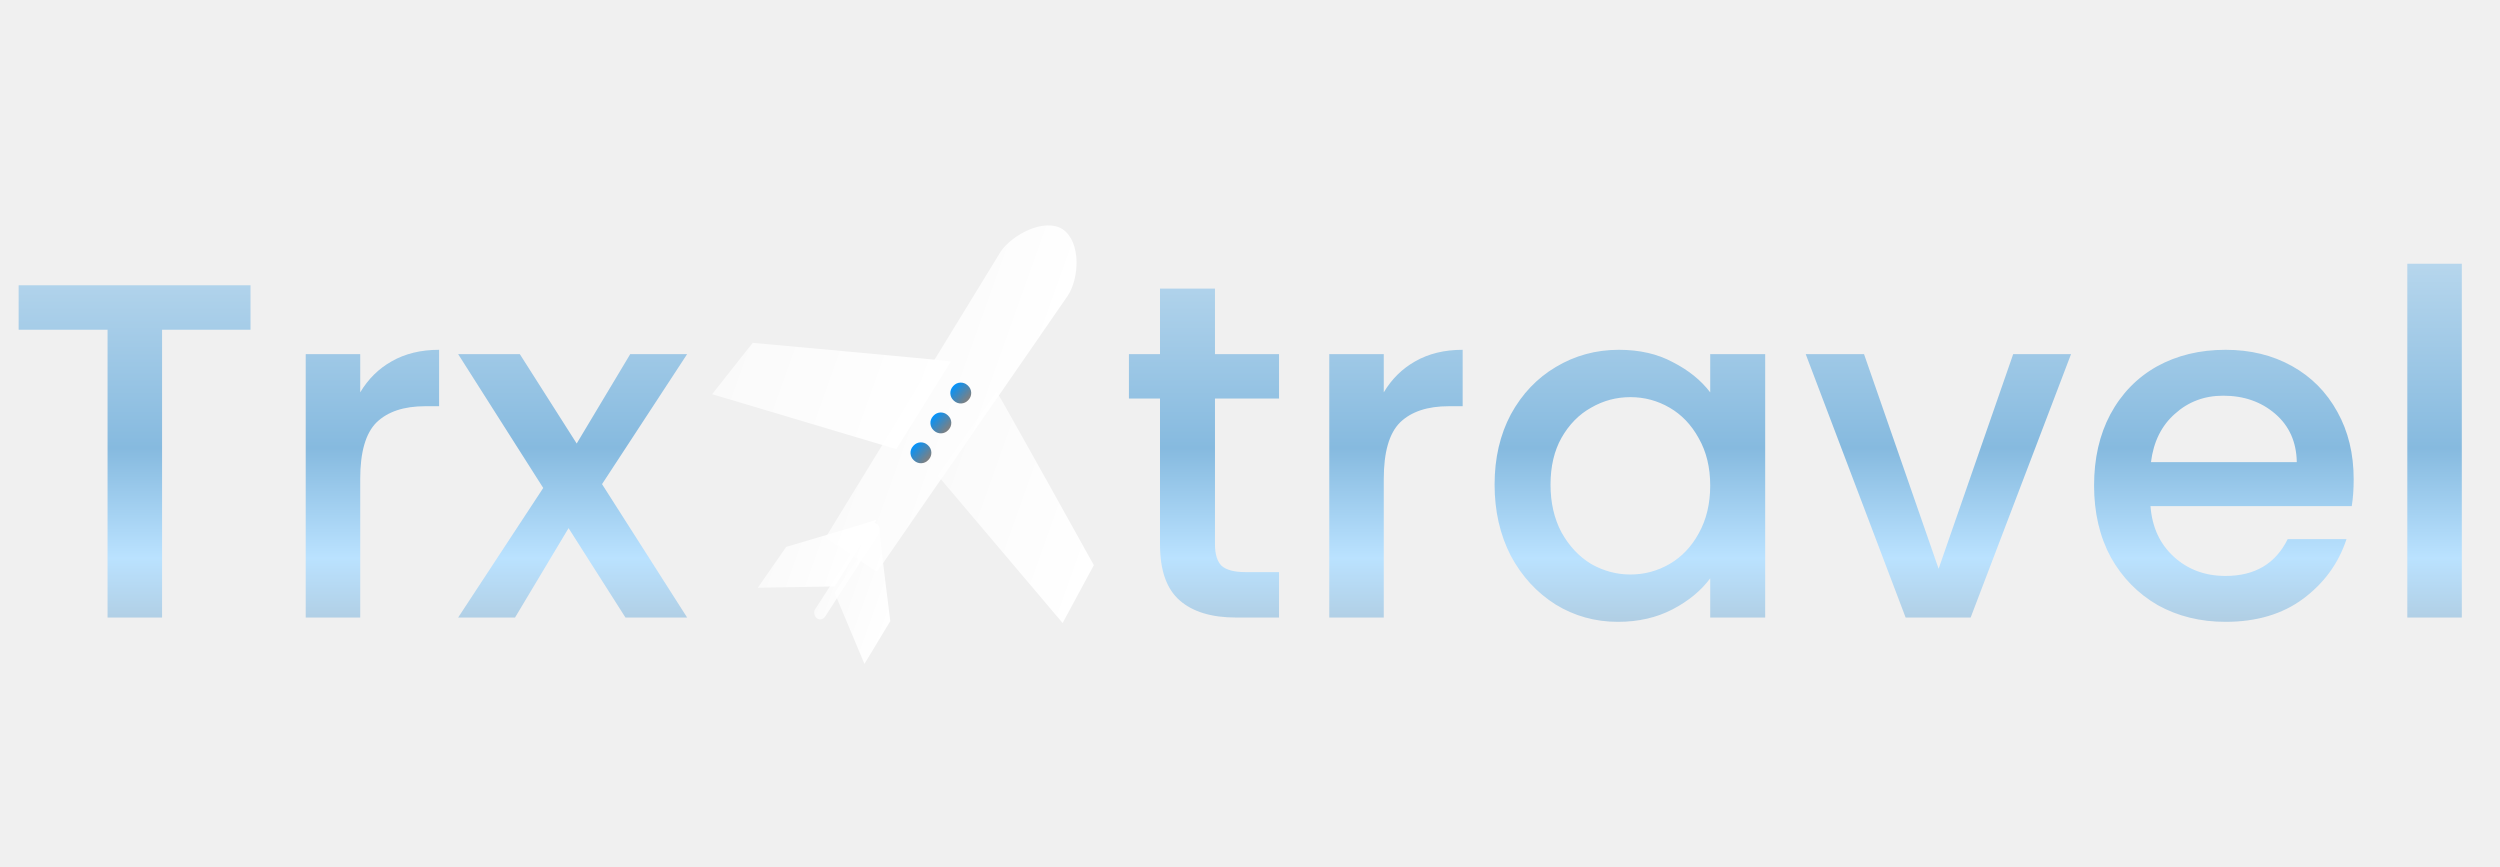
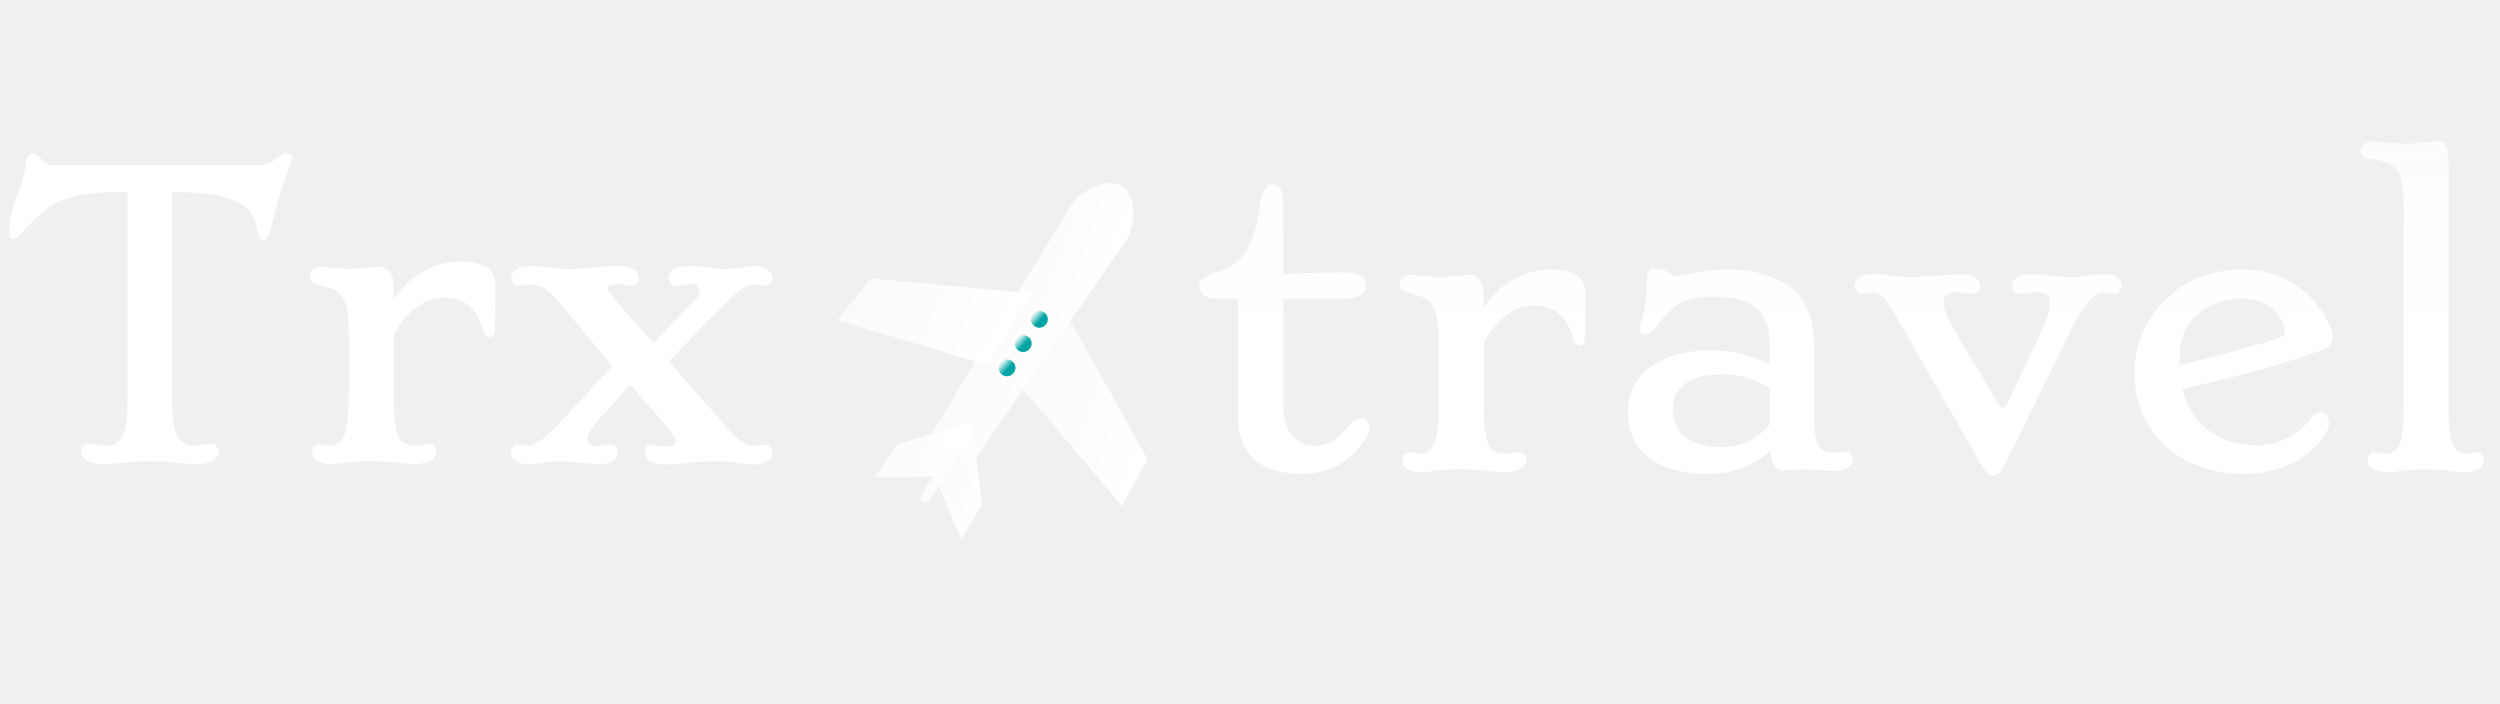
- <svg xmlns="http://www.w3.org/2000/svg" width="251" height="87" viewBox="0 0 251 87" fill="none">
-   <path d="M121.984 40.016V54.656C121.984 55.648 122.208 56.368 122.656 56.816C123.136 57.232 123.936 57.44 125.056 57.44H128.416V62H124.096C121.632 62 119.744 61.424 118.432 60.272C117.12 59.12 116.464 57.248 116.464 54.656V40.016H113.344V35.552H116.464V28.976H121.984V35.552H128.416V40.016H121.984ZM138.931 39.392C139.731 38.048 140.787 37.008 142.099 36.272C143.443 35.504 145.027 35.12 146.851 35.12V40.784H145.459C143.315 40.784 141.683 41.328 140.563 42.416C139.475 43.504 138.931 45.392 138.931 48.08V62H133.459V35.552H138.931V39.392ZM150.057 48.656C150.057 46 150.601 43.648 151.689 41.6C152.809 39.552 154.313 37.968 156.201 36.848C158.121 35.696 160.233 35.12 162.537 35.12C164.617 35.12 166.425 35.536 167.961 36.368C169.529 37.168 170.777 38.176 171.705 39.392V35.552H177.225V62H171.705V58.064C170.777 59.312 169.513 60.352 167.913 61.184C166.313 62.016 164.489 62.432 162.441 62.432C160.169 62.432 158.089 61.856 156.201 60.704C154.313 59.52 152.809 57.888 151.689 55.808C150.601 53.696 150.057 51.312 150.057 48.656ZM171.705 48.752C171.705 46.928 171.321 45.344 170.553 44C169.817 42.656 168.841 41.632 167.625 40.928C166.409 40.224 165.097 39.872 163.689 39.872C162.281 39.872 160.969 40.224 159.753 40.928C158.537 41.6 157.545 42.608 156.777 43.952C156.041 45.264 155.673 46.832 155.673 48.656C155.673 50.48 156.041 52.08 156.777 53.456C157.545 54.832 158.537 55.888 159.753 56.624C161.001 57.328 162.313 57.68 163.689 57.68C165.097 57.68 166.409 57.328 167.625 56.624C168.841 55.92 169.817 54.896 170.553 53.552C171.321 52.176 171.705 50.576 171.705 48.752ZM194.637 57.104L202.125 35.552H207.932L197.853 62H191.325L181.293 35.552H187.148L194.637 57.104ZM236.309 48.128C236.309 49.12 236.245 50.016 236.117 50.816H215.909C216.069 52.928 216.853 54.624 218.261 55.904C219.669 57.184 221.397 57.824 223.445 57.824C226.389 57.824 228.469 56.592 229.685 54.128H235.589C234.789 56.56 233.333 58.56 231.221 60.128C229.141 61.664 226.549 62.432 223.445 62.432C220.917 62.432 218.645 61.872 216.629 60.752C214.645 59.6 213.077 58 211.925 55.952C210.805 53.872 210.245 51.472 210.245 48.752C210.245 46.032 210.789 43.648 211.877 41.6C212.997 39.52 214.549 37.92 216.533 36.8C218.549 35.68 220.853 35.12 223.445 35.12C225.941 35.12 228.165 35.664 230.117 36.752C232.069 37.84 233.589 39.376 234.677 41.36C235.765 43.312 236.309 45.568 236.309 48.128ZM230.597 46.4C230.565 44.384 229.845 42.768 228.437 41.552C227.029 40.336 225.285 39.728 223.205 39.728C221.317 39.728 219.701 40.336 218.357 41.552C217.013 42.736 216.213 44.352 215.957 46.4H230.597ZM247.166 26.48V62H241.694V26.48H247.166Z" fill="url(#paint0_linear_302_4)" />
-   <path d="M25.152 28.64V33.104H16.272V62H10.8V33.104H1.872V28.64H25.152ZM36.166 39.392C36.966 38.048 38.022 37.008 39.334 36.272C40.678 35.504 42.262 35.12 44.086 35.12V40.784H42.694C40.55 40.784 38.918 41.328 37.798 42.416C36.71 43.504 36.166 45.392 36.166 48.08V62H30.694V35.552H36.166V39.392ZM60.444 48.608L68.988 62H62.796L57.084 53.024L51.708 62H45.996L54.54 48.992L45.996 35.552H52.188L57.9 44.528L63.276 35.552H68.988L60.444 48.608Z" fill="url(#paint1_linear_302_4)" />
-   <path d="M88.058 57.41L107.199 29.699C108.346 27.976 108.579 24.329 106.7 23.021C104.883 21.841 101.609 23.552 100.462 25.275L82.889 53.971L88.058 57.41Z" fill="url(#paint2_linear_302_4)" />
-   <path d="M95.475 36.287C94.462 36.139 75.572 34.42 75.572 34.42L71.497 39.577L89.992 45.098L95.475 36.287Z" fill="url(#paint3_linear_302_4)" />
-   <path d="M100.049 39.302C100.604 40.139 109.823 56.743 109.823 56.743L106.687 62.553L94.161 47.755L100.049 39.302Z" fill="url(#paint4_linear_302_4)" />
-   <path d="M82.821 61.94C82.626 62.19 82.275 62.278 82.025 62.082C81.775 61.887 81.686 61.535 81.787 61.252L87.264 52.758C87.459 52.508 87.81 52.42 88.06 52.616C88.31 52.812 88.398 53.163 88.297 53.446L82.821 61.94Z" fill="url(#paint5_linear_302_4)" />
-   <path d="M88.006 52.17C87.621 52.353 78.932 54.906 78.932 54.906L76.086 59.008L83.805 58.879L88.006 52.17Z" fill="url(#paint6_linear_302_4)" />
-   <path d="M88.277 52.906C88.237 53.318 89.386 62.359 89.386 62.359L86.789 66.656L83.792 59.514L88.277 52.906Z" fill="url(#paint7_linear_302_4)" />
-   <rect x="91" y="45.522" width="2.069" height="2.069" rx="1" transform="rotate(-47.3638 91 45.5216)" fill="url(#paint8_linear_302_4)" />
-   <rect x="95" y="39.522" width="2.069" height="2.069" rx="1" transform="rotate(-47.3638 95 39.5216)" fill="url(#paint9_linear_302_4)" />
-   <rect x="93" y="42.522" width="2.069" height="2.069" rx="1" transform="rotate(-47.3638 93 42.5216)" fill="url(#paint10_linear_302_4)" />
+ <svg xmlns="http://www.w3.org/2000/svg" width="309" height="87" viewBox="0 0 309 87" fill="none">
+   <path d="M165.82 33.672C167.836 33.672 168.844 34.195 168.844 35.242C168.844 36.367 167.898 36.93 166.008 36.93H158.602V50.055C158.602 52.414 159.328 53.969 160.781 54.719C161.281 54.984 161.852 55.117 162.492 55.117C164.039 55.117 165.406 54.328 166.594 52.75C167.109 52.062 167.734 51.719 168.469 51.719C168.703 51.719 168.898 51.828 169.055 52.047C169.211 52.25 169.289 52.453 169.289 52.656C169.289 53.297 168.992 54.016 168.398 54.812C166.539 57.312 164.055 58.562 160.945 58.562C157.07 58.562 154.617 57.266 153.586 54.672C153.211 53.734 153.023 52.586 153.023 51.227V36.93H150.68C149.039 36.93 148.219 36.422 148.219 35.406C148.219 35 148.414 34.648 148.805 34.352C149.211 34.039 149.766 33.805 150.469 33.648C151.188 33.477 151.852 33.172 152.461 32.734C153.086 32.297 153.609 31.734 154.031 31.047C154.797 29.844 155.375 27.922 155.766 25.281C156.031 23.625 156.57 22.797 157.383 22.797C158.195 22.797 158.602 23.625 158.602 25.281V33.836L161.016 33.766C162.891 33.703 164.492 33.672 165.82 33.672ZM175.688 58.352C174.109 58.352 173.32 57.875 173.32 56.922C173.32 56.672 173.398 56.445 173.555 56.242C173.727 56.023 173.945 55.914 174.211 55.914L175.383 56.078C176.273 56.078 176.898 55.656 177.258 54.812C177.648 53.906 177.844 52.297 177.844 49.984V42.836C177.844 40.555 177.656 39.008 177.281 38.195C176.906 37.43 176.461 36.953 175.945 36.766C175.43 36.578 174.961 36.43 174.539 36.32C174.133 36.195 173.773 36.055 173.461 35.898C173.164 35.742 173.016 35.562 173.016 35.359C173.016 35.141 173.039 34.961 173.086 34.82C173.133 34.68 173.211 34.547 173.32 34.422C173.586 34.125 173.992 33.977 174.539 33.977L177.984 34.258L181.523 33.977C182.758 33.977 183.375 34.789 183.375 36.414V38.055C184.844 35.805 186.766 34.344 189.141 33.672C189.922 33.438 190.734 33.32 191.578 33.32C194.484 33.32 195.938 34.25 195.938 36.109L195.891 41.898C195.891 42.117 195.82 42.305 195.68 42.461C195.555 42.602 195.406 42.672 195.234 42.672C194.828 42.672 194.531 42.312 194.344 41.594C194.156 40.875 193.891 40.266 193.547 39.766C193.203 39.25 192.812 38.844 192.375 38.547C191.562 38.031 190.695 37.773 189.773 37.773C188.867 37.773 188.102 37.922 187.477 38.219C186.852 38.516 186.273 38.891 185.742 39.344C184.711 40.25 183.922 41.281 183.375 42.438V49.984C183.375 52.578 183.594 54.281 184.031 55.094C184.391 55.75 185.117 56.078 186.211 56.078L187.828 55.891C188.094 55.891 188.305 56 188.461 56.219C188.617 56.438 188.695 56.648 188.695 56.852C188.695 57.055 188.625 57.242 188.484 57.414C188.359 57.586 188.188 57.742 187.969 57.883C187.266 58.32 186.172 58.453 184.688 58.281C184.328 58.25 183.969 58.219 183.609 58.188C181.812 57.984 180.469 57.922 179.578 58C178.688 58.078 178.055 58.133 177.68 58.164C177.305 58.211 176.961 58.25 176.648 58.281C176.336 58.328 176.016 58.352 175.688 58.352ZM220.406 58.141C219.5 58.141 218.961 57.32 218.789 55.68C217.43 57.039 215.609 57.938 213.328 58.375C212.625 58.5 211.68 58.562 210.492 58.562C209.305 58.562 208.086 58.383 206.836 58.023C205.586 57.664 204.547 57.156 203.719 56.5C202.047 55.172 201.211 53.32 201.211 50.945C201.211 48.367 202.297 46.398 204.469 45.039C206.328 43.883 208.656 43.305 211.453 43.305C214.125 43.305 216.555 43.883 218.742 45.039V42.367C218.742 39.289 217.312 37.469 214.453 36.906C213.578 36.734 212.727 36.648 211.898 36.648C211.086 36.648 210.398 36.688 209.836 36.766C209.273 36.828 208.734 36.969 208.219 37.188C207.141 37.641 206.117 38.523 205.148 39.836C204.414 40.836 203.82 41.336 203.367 41.336C202.914 41.336 202.688 41.102 202.688 40.633C202.688 40.352 202.781 39.898 202.969 39.273C203.375 37.992 203.578 36.344 203.578 34.328C203.578 33.547 203.875 33.156 204.469 33.156C205.094 33.156 205.633 33.297 206.086 33.578C206.711 33.969 207.07 34.164 207.164 34.164C209.414 33.602 211.508 33.32 213.445 33.32C215.383 33.32 217.086 33.578 218.555 34.094C220.039 34.594 221.203 35.281 222.047 36.156C223.484 37.641 224.203 39.898 224.203 42.93V49.703C224.203 52.5 224.344 54.195 224.625 54.789C224.906 55.367 225.211 55.711 225.539 55.82C225.883 55.914 226.305 55.961 226.805 55.961L228.141 55.773C228.406 55.773 228.617 55.891 228.773 56.125C228.945 56.344 229.031 56.539 229.031 56.711C229.031 56.867 228.992 57.031 228.914 57.203C228.852 57.375 228.734 57.531 228.562 57.672C228.125 58.031 227.5 58.211 226.688 58.211L223.078 58L220.406 58.141ZM218.742 47.992C216.898 46.836 214.93 46.258 212.836 46.258C209.914 46.258 208.016 47.094 207.141 48.766C206.875 49.266 206.742 49.82 206.742 50.43C206.742 52.039 207.273 53.25 208.336 54.062C209.414 54.859 210.922 55.258 212.859 55.258C215.234 55.258 217.195 54.32 218.742 52.445V47.992ZM261.398 36.32L260.086 36.156C259.461 36.156 258.914 36.422 258.445 36.953C257.586 37.875 256.758 39.164 255.961 40.82L247.898 57.25C247.43 58.297 246.938 58.82 246.422 58.82C245.922 58.82 245.414 58.367 244.898 57.461L234.141 38.711C233.344 37.383 232.766 36.625 232.406 36.438C232.047 36.25 231.719 36.156 231.422 36.156L230.086 36.32C229.82 36.32 229.609 36.211 229.453 35.992C229.281 35.773 229.195 35.531 229.195 35.266C229.195 35 229.383 34.703 229.758 34.375C230.148 34.047 230.742 33.883 231.539 33.883C232.336 33.883 233.125 33.945 233.906 34.07C234.703 34.195 235.539 34.258 236.414 34.258L242.461 33.883C243.586 33.883 244.312 34.219 244.641 34.891C244.719 35.062 244.758 35.234 244.758 35.406C244.758 35.578 244.68 35.773 244.523 35.992C244.383 36.211 244.164 36.32 243.867 36.32L242.086 36.109C240.836 36.109 240.211 36.5 240.211 37.281C240.211 38.078 240.516 38.969 241.125 39.953C242 41.578 242.914 43.156 243.867 44.688C244.836 46.219 245.766 47.797 246.656 49.422C247.031 50.078 247.352 50.406 247.617 50.406C247.773 50.406 247.984 50.109 248.25 49.516L251.93 41.805C252.742 40.055 253.188 38.922 253.266 38.406C253.344 37.891 253.383 37.516 253.383 37.281C253.383 36.5 252.836 36.109 251.742 36.109L249.586 36.32C249.305 36.32 249.086 36.211 248.93 35.992C248.773 35.773 248.695 35.523 248.695 35.242C248.695 34.961 248.883 34.664 249.258 34.352C249.633 34.039 250.25 33.883 251.109 33.883C251.969 33.883 252.828 33.945 253.688 34.07C254.547 34.195 255.344 34.258 256.078 34.258C256.828 34.258 257.539 34.195 258.211 34.07C258.898 33.945 259.57 33.883 260.227 33.883C260.898 33.883 261.406 34.047 261.75 34.375C262.094 34.703 262.266 35 262.266 35.266C262.266 35.531 262.18 35.773 262.008 35.992C261.852 36.211 261.648 36.32 261.398 36.32ZM267.773 55.234C266.555 54.141 265.586 52.812 264.867 51.25C264.164 49.688 263.812 48 263.812 46.188C263.812 44.375 264.133 42.711 264.773 41.195C265.414 39.68 266.32 38.344 267.492 37.188C270.086 34.609 273.305 33.32 277.148 33.32C279.711 33.32 281.953 33.984 283.875 35.312C285.266 36.266 286.422 37.516 287.344 39.062C287.984 40.188 288.305 40.906 288.305 41.219C288.305 41.516 288.289 41.75 288.258 41.922C288.242 42.078 288.195 42.234 288.117 42.391C287.945 42.766 287.617 43.039 287.133 43.211C283.148 44.664 278.719 45.969 273.844 47.125L269.742 48.109C270.273 50.391 271.453 52.156 273.281 53.406C274.891 54.5 276.789 55.047 278.977 55.047C280.867 55.047 282.602 54.438 284.18 53.219C284.68 52.844 285.07 52.453 285.352 52.047C285.836 51.328 286.352 50.969 286.898 50.969C287.242 50.969 287.539 51.25 287.789 51.812C287.852 51.953 287.883 52.086 287.883 52.211C287.883 52.805 287.578 53.5 286.969 54.297C285.891 55.719 284.508 56.789 282.82 57.508C281.133 58.211 279.32 58.562 277.383 58.562C275.461 58.562 273.68 58.281 272.039 57.719C270.414 57.141 268.992 56.312 267.773 55.234ZM269.414 45.156L276.094 43.422C280.078 42.359 282.156 41.688 282.328 41.406C282.375 41.312 282.398 41.133 282.398 40.867C282.398 40.586 282.289 40.203 282.07 39.719C281.852 39.219 281.516 38.758 281.062 38.336C280.016 37.367 278.656 36.883 276.984 36.883C275.344 36.883 273.797 37.352 272.344 38.289C270.375 39.57 269.391 41.586 269.391 44.336V44.734C269.391 44.875 269.398 45.016 269.414 45.156ZM304.922 56.078L306.141 55.914C306.406 55.914 306.617 56.023 306.773 56.242C306.93 56.461 307.008 56.664 307.008 56.852C307.008 57.039 306.969 57.219 306.891 57.391C306.828 57.547 306.711 57.695 306.539 57.836C305.977 58.305 304.969 58.453 303.516 58.281L301.336 58.047C300.961 58.016 300.398 58 299.648 58C298.914 58 298.102 58.055 297.211 58.164C296.32 58.289 295.617 58.352 295.102 58.352C294.586 58.352 294.164 58.297 293.836 58.188C293.523 58.094 293.281 57.977 293.109 57.836C292.797 57.602 292.641 57.328 292.641 57.016C292.641 56.703 292.719 56.445 292.875 56.242C293.047 56.023 293.266 55.914 293.531 55.914L294.773 56.078C295.695 56.078 296.312 55.656 296.625 54.812C296.938 54.031 297.094 52.422 297.094 49.984V26.406C297.094 23.719 296.898 22.055 296.508 21.414C296.133 20.773 295.688 20.352 295.172 20.148C294.656 19.945 294.109 19.812 293.531 19.75C292.375 19.656 291.797 19.266 291.797 18.578C291.797 18.359 291.914 18.125 292.148 17.875C292.398 17.625 292.734 17.5 293.156 17.5C293.578 17.5 293.945 17.516 294.258 17.547L295.219 17.641C296.234 17.734 297.016 17.781 297.562 17.781L301.148 17.453C301.742 17.453 302.117 17.586 302.273 17.852C302.523 18.32 302.648 19.203 302.648 20.5V49.984C302.648 52.484 302.789 54.055 303.07 54.695C303.352 55.336 303.633 55.727 303.914 55.867C304.195 56.008 304.531 56.078 304.922 56.078Z" fill="url(#paint0_linear_314_24)" />
+   <path d="M1.711 29.555C1.336 29.555 1.148 29.281 1.148 28.734C1.148 28.188 1.18 27.688 1.242 27.234C1.32 26.781 1.414 26.352 1.523 25.945C1.633 25.539 1.758 25.141 1.898 24.75L2.344 23.531C2.719 22.469 2.977 21.516 3.117 20.672C3.258 19.828 3.406 19.328 3.562 19.172C3.719 19 3.891 18.914 4.078 18.914C4.391 18.914 4.797 19.242 5.297 19.898C5.547 20.195 5.914 20.359 6.398 20.391C6.898 20.406 7.375 20.414 7.828 20.414H31.547C32.531 20.414 33.273 20.242 33.773 19.898C34.273 19.555 34.617 19.305 34.805 19.148C34.992 18.992 35.148 18.914 35.273 18.914C35.398 18.914 35.508 18.922 35.602 18.938C35.711 18.953 35.812 18.992 35.906 19.055C36.172 19.211 36.188 19.562 35.953 20.109C35.734 20.641 35.484 21.328 35.203 22.172C34.922 23 34.664 23.812 34.43 24.609C34.008 26.062 33.711 27.188 33.539 27.984C33.32 29.078 33.016 29.625 32.625 29.625C32.219 29.625 31.969 29.383 31.875 28.898C31.797 28.398 31.703 27.961 31.594 27.586C31.484 27.195 31.344 26.844 31.172 26.531C30.109 24.656 26.812 23.719 21.281 23.719V49.125C21.281 51.188 21.406 52.562 21.656 53.25C21.922 53.938 22.227 54.414 22.57 54.68C22.914 54.93 23.281 55.055 23.672 55.055C24.078 55.055 24.375 55.047 24.562 55.031C25.016 54.969 25.344 54.922 25.547 54.891C25.75 54.859 25.969 54.844 26.203 54.844C26.453 54.844 26.656 54.969 26.812 55.219C26.969 55.453 27.047 55.664 27.047 55.852C27.047 56.023 27 56.195 26.906 56.367C26.812 56.539 26.664 56.695 26.461 56.836C25.961 57.18 25.352 57.352 24.633 57.352C23.93 57.352 23.312 57.328 22.781 57.281C22.266 57.25 21.781 57.219 21.328 57.188L19.969 57.047C19.531 57.016 19.055 57 18.539 57C18.023 57 17.547 57.016 17.109 57.047L15.75 57.188C14.391 57.297 13.391 57.352 12.75 57.352C12.125 57.352 11.656 57.297 11.344 57.188C11.047 57.094 10.797 56.977 10.594 56.836C10.203 56.555 10.008 56.273 10.008 55.992C10.008 55.711 10.086 55.453 10.242 55.219C10.398 54.969 10.602 54.844 10.852 54.844C11.102 54.844 11.305 54.859 11.461 54.891C11.633 54.906 11.797 54.922 11.953 54.938C12.453 55.016 12.914 55.055 13.336 55.055C13.758 55.055 14.141 54.93 14.484 54.68C14.828 54.43 15.094 54.055 15.281 53.555C15.609 52.68 15.773 51.203 15.773 49.125V23.695C12.68 23.695 10.453 23.914 9.094 24.352C8.891 24.414 8.5 24.516 7.922 24.656C7.344 24.797 6.688 25.148 5.953 25.711C5.219 26.258 4.57 26.82 4.008 27.398C3.445 27.961 2.969 28.461 2.578 28.898C2.203 29.336 1.914 29.555 1.711 29.555ZM40.969 57.352C39.391 57.352 38.602 56.875 38.602 55.922C38.602 55.672 38.68 55.445 38.836 55.242C39.008 55.023 39.227 54.914 39.492 54.914L40.664 55.078C41.555 55.078 42.18 54.656 42.539 53.812C42.93 52.906 43.125 51.297 43.125 48.984V41.836C43.125 39.555 42.938 38.008 42.562 37.195C42.188 36.43 41.742 35.953 41.227 35.766C40.711 35.578 40.242 35.43 39.82 35.32C39.414 35.195 39.055 35.055 38.742 34.898C38.445 34.742 38.297 34.562 38.297 34.359C38.297 34.141 38.32 33.961 38.367 33.82C38.414 33.68 38.492 33.547 38.602 33.422C38.867 33.125 39.273 32.977 39.82 32.977L43.266 33.258L46.805 32.977C48.039 32.977 48.656 33.789 48.656 35.414V37.055C50.125 34.805 52.047 33.344 54.422 32.672C55.203 32.438 56.016 32.32 56.859 32.32C59.766 32.32 61.219 33.25 61.219 35.109L61.172 40.898C61.172 41.117 61.102 41.305 60.961 41.461C60.836 41.602 60.688 41.672 60.516 41.672C60.109 41.672 59.812 41.312 59.625 40.594C59.438 39.875 59.172 39.266 58.828 38.766C58.484 38.25 58.094 37.844 57.656 37.547C56.844 37.031 55.977 36.773 55.055 36.773C54.148 36.773 53.383 36.922 52.758 37.219C52.133 37.516 51.555 37.891 51.023 38.344C49.992 39.25 49.203 40.281 48.656 41.438V48.984C48.656 51.578 48.875 53.281 49.312 54.094C49.672 54.75 50.398 55.078 51.492 55.078L53.109 54.891C53.375 54.891 53.586 55 53.742 55.219C53.898 55.438 53.977 55.648 53.977 55.852C53.977 56.055 53.906 56.242 53.766 56.414C53.641 56.586 53.469 56.742 53.25 56.883C52.547 57.32 51.453 57.453 49.969 57.281C49.609 57.25 49.25 57.219 48.891 57.188C47.094 56.984 45.75 56.922 44.859 57C43.969 57.078 43.336 57.133 42.961 57.164C42.586 57.211 42.242 57.25 41.93 57.281C41.617 57.328 41.297 57.352 40.969 57.352ZM73.781 57.375L69.047 57C68.359 57 67.688 57.062 67.031 57.188C66.391 57.312 65.758 57.375 65.133 57.375C64.508 57.375 64.016 57.219 63.656 56.906C63.312 56.578 63.141 56.281 63.141 56.016C63.141 55.734 63.219 55.484 63.375 55.266C63.547 55.047 63.773 54.938 64.055 54.938L65.344 55.102C66.188 55.102 67.57 54.039 69.492 51.914L75.703 45.258L68.977 37.219C68.148 36.297 67.531 35.742 67.125 35.555C66.594 35.289 66.016 35.156 65.391 35.156L64.078 35.32C63.797 35.32 63.57 35.211 63.398 34.992C63.242 34.773 63.164 34.531 63.164 34.266C63.164 34 63.352 33.703 63.727 33.375C64.102 33.047 64.594 32.883 65.203 32.883C65.828 32.883 66.312 32.898 66.656 32.93L67.734 33.023L68.367 33.094C68.68 33.125 68.984 33.164 69.281 33.211C69.578 33.242 70.047 33.258 70.688 33.258C71.344 33.258 72.227 33.195 73.336 33.07C74.461 32.945 75.406 32.883 76.172 32.883C76.953 32.883 77.492 32.938 77.789 33.047C78.086 33.141 78.32 33.266 78.492 33.422C78.805 33.703 78.961 33.984 78.961 34.266C78.961 34.969 78.672 35.32 78.094 35.32L76.289 35.109C75.492 35.109 75.094 35.32 75.094 35.742C75.094 35.914 75.172 36.078 75.328 36.234L80.742 42.422L85.031 38.039C85.766 37.305 86.188 36.82 86.297 36.586C86.406 36.352 86.461 36.133 86.461 35.93C86.461 35.727 86.383 35.539 86.227 35.367C86.07 35.195 85.836 35.109 85.523 35.109L83.508 35.32C83.117 35.32 82.844 35.094 82.688 34.641C82.641 34.531 82.617 34.414 82.617 34.289C82.617 34.164 82.664 34.016 82.758 33.844C82.852 33.656 83 33.492 83.203 33.352C83.672 33.039 84.32 32.883 85.148 32.883C85.977 32.883 86.766 32.945 87.516 33.07C88.266 33.195 88.961 33.258 89.602 33.258C90.242 33.258 90.883 33.195 91.523 33.07C92.18 32.945 92.828 32.883 93.469 32.883C94.109 32.883 94.602 33.047 94.945 33.375C95.305 33.703 95.484 34 95.484 34.266C95.484 34.531 95.398 34.773 95.227 34.992C95.07 35.211 94.852 35.32 94.57 35.32L93.281 35.156C92.766 35.156 92.273 35.312 91.805 35.625C91.008 36.172 89.961 37.109 88.664 38.438L82.688 44.648L89.672 52.664C90.875 54.039 91.812 54.828 92.484 55.031C92.734 55.094 92.992 55.125 93.258 55.125L94.57 54.961C94.852 54.961 95.07 55.07 95.227 55.289C95.398 55.508 95.484 55.758 95.484 56.039C95.484 56.305 95.297 56.602 94.922 56.93C94.547 57.242 93.969 57.398 93.188 57.398C92.406 57.398 91.633 57.328 90.867 57.188C90.102 57.062 89.266 57 88.359 57C87.469 57 86.469 57.062 85.359 57.188C84.25 57.328 83.297 57.398 82.5 57.398C81.703 57.398 81.156 57.344 80.859 57.234C80.562 57.141 80.328 57.016 80.156 56.859C79.844 56.594 79.688 56.32 79.688 56.039C79.688 55.32 79.984 54.961 80.578 54.961C80.688 54.961 80.781 54.977 80.859 55.008C80.938 55.023 81.031 55.047 81.141 55.078C81.5 55.141 81.992 55.172 82.617 55.172C83.242 55.172 83.555 54.961 83.555 54.539C83.555 54.18 83.117 53.492 82.242 52.477L77.859 47.484L75.328 50.461C73.5 52.289 72.586 53.531 72.586 54.188C72.586 54.828 72.891 55.148 73.5 55.148L75.492 54.938C75.883 54.938 76.156 55.164 76.312 55.617C76.359 55.727 76.383 55.891 76.383 56.109C76.383 56.328 76.188 56.594 75.797 56.906C75.406 57.219 74.734 57.375 73.781 57.375Z" fill="white" />
+   <path d="M120.058 57.41L139.199 29.699C140.346 27.976 140.579 24.329 138.7 23.021C136.883 21.841 133.609 23.552 132.462 25.275L114.889 53.971L120.058 57.41Z" fill="url(#paint1_linear_314_24)" />
+   <path d="M127.475 36.288C126.462 36.14 107.572 34.421 107.572 34.421L103.497 39.577L121.992 45.098L127.475 36.288Z" fill="url(#paint2_linear_314_24)" />
+   <path d="M132.049 39.302C132.603 40.139 141.822 56.743 141.822 56.743L138.687 62.554L126.161 47.755L132.049 39.302Z" fill="url(#paint3_linear_314_24)" />
+   <path d="M114.821 61.94C114.626 62.19 114.275 62.278 114.025 62.082C113.775 61.887 113.686 61.536 113.788 61.252L119.264 52.758C119.459 52.508 119.81 52.42 120.06 52.616C120.31 52.812 120.398 53.163 120.297 53.446L114.821 61.94Z" fill="url(#paint4_linear_314_24)" />
+   <path d="M120.006 52.17C119.621 52.353 110.932 54.907 110.932 54.907L108.086 59.008L115.805 58.88L120.006 52.17Z" fill="url(#paint5_linear_314_24)" />
+   <path d="M120.277 52.906C120.237 53.318 121.386 62.359 121.386 62.359L118.79 66.657L115.792 59.514L120.277 52.906Z" fill="url(#paint6_linear_314_24)" />
+   <rect x="123" y="45.522" width="2.069" height="2.069" rx="1" transform="rotate(-47.3638 123 45.522)" fill="url(#paint7_linear_314_24)" />
+   <rect x="127" y="39.522" width="2.069" height="2.069" rx="1" transform="rotate(-47.3638 127 39.522)" fill="url(#paint8_linear_314_24)" />
+   <rect x="125" y="42.522" width="2.069" height="2.069" rx="1" transform="rotate(-47.3638 125 42.522)" fill="url(#paint9_linear_314_24)" />
  <defs>
-     <linearGradient id="paint0_linear_302_4" x1="181.5" y1="9" x2="181.5" y2="81" gradientUnits="userSpaceOnUse">
-       <stop stop-color="#E4F1FA" />
-       <stop offset="0.5" stop-color="#86BADF" />
-       <stop offset="0.653" stop-color="#BAE2FF" />
-       <stop offset="1" stop-color="#949494" />
+     <linearGradient id="paint0_linear_314_24" x1="228" y1="10" x2="228" y2="70" gradientUnits="userSpaceOnUse">
+       <stop stop-color="white" stop-opacity="0.69" />
+       <stop offset="0.214" stop-color="#FBFDFF" />
+       <stop offset="0.564" stop-color="white" />
+       <stop offset="1" stop-color="white" />
    </linearGradient>
-     <linearGradient id="paint1_linear_302_4" x1="35" y1="9" x2="35" y2="81" gradientUnits="userSpaceOnUse">
-       <stop stop-color="#E4F1FA" />
-       <stop offset="0.5" stop-color="#86BADF" />
-       <stop offset="0.653" stop-color="#BAE2FF" />
-       <stop offset="1" stop-color="#949494" />
-     </linearGradient>
-     <linearGradient id="paint2_linear_302_4" x1="102.899" y1="42.149" x2="88.878" y2="37.155" gradientUnits="userSpaceOnUse">
+     <linearGradient id="paint1_linear_314_24" x1="134.9" y1="42.149" x2="120.878" y2="37.155" gradientUnits="userSpaceOnUse">
      <stop stop-color="white" />
      <stop offset="1" stop-color="white" stop-opacity="0.67" />
    </linearGradient>
-     <linearGradient id="paint3_linear_302_4" x1="93.605" y1="41.536" x2="73.367" y2="34.328" gradientUnits="userSpaceOnUse">
+     <linearGradient id="paint2_linear_314_24" x1="125.605" y1="41.536" x2="105.367" y2="34.328" gradientUnits="userSpaceOnUse">
      <stop stop-color="white" />
      <stop offset="1" stop-color="white" stop-opacity="0.67" />
    </linearGradient>
-     <linearGradient id="paint4_linear_302_4" x1="110.934" y1="53.622" x2="94.195" y2="47.66" gradientUnits="userSpaceOnUse">
+     <linearGradient id="paint3_linear_314_24" x1="142.934" y1="53.623" x2="126.195" y2="47.661" gradientUnits="userSpaceOnUse">
      <stop stop-color="white" />
      <stop offset="1" stop-color="white" stop-opacity="0.67" />
    </linearGradient>
-     <linearGradient id="paint5_linear_302_4" x1="86.698" y1="57.938" x2="83.388" y2="56.76" gradientUnits="userSpaceOnUse">
+     <linearGradient id="paint4_linear_314_24" x1="118.698" y1="57.939" x2="115.387" y2="56.76" gradientUnits="userSpaceOnUse">
      <stop stop-color="white" />
      <stop offset="1" stop-color="white" stop-opacity="0.67" />
    </linearGradient>
-     <linearGradient id="paint6_linear_302_4" x1="86.254" y1="57.088" x2="77.837" y2="54.09" gradientUnits="userSpaceOnUse">
+     <linearGradient id="paint5_linear_314_24" x1="118.254" y1="57.088" x2="109.837" y2="54.09" gradientUnits="userSpaceOnUse">
      <stop stop-color="white" />
      <stop offset="1" stop-color="white" stop-opacity="0.67" />
    </linearGradient>
-     <linearGradient id="paint7_linear_302_4" x1="89.992" y1="60.657" x2="84.128" y2="58.569" gradientUnits="userSpaceOnUse">
+     <linearGradient id="paint6_linear_314_24" x1="121.992" y1="60.657" x2="116.129" y2="58.569" gradientUnits="userSpaceOnUse">
      <stop stop-color="white" />
      <stop offset="1" stop-color="white" stop-opacity="0.67" />
    </linearGradient>
-     <linearGradient id="paint8_linear_302_4" x1="92.034" y1="45.522" x2="92.034" y2="47.59" gradientUnits="userSpaceOnUse">
-       <stop stop-color="#0094FF" />
-       <stop offset="1" stop-color="#6B6B6B" stop-opacity="0.86" />
+     <linearGradient id="paint7_linear_314_24" x1="124.034" y1="45.522" x2="124.034" y2="47.59" gradientUnits="userSpaceOnUse">
+       <stop stop-color="white" />
+       <stop offset="0.58" stop-color="#00A4A4" />
    </linearGradient>
-     <linearGradient id="paint9_linear_302_4" x1="96.034" y1="39.522" x2="96.034" y2="41.59" gradientUnits="userSpaceOnUse">
-       <stop stop-color="#0094FF" />
-       <stop offset="1" stop-color="#6B6B6B" stop-opacity="0.86" />
+     <linearGradient id="paint8_linear_314_24" x1="128.034" y1="39.522" x2="128.034" y2="41.59" gradientUnits="userSpaceOnUse">
+       <stop stop-color="white" />
+       <stop offset="0.58" stop-color="#00A4A4" />
    </linearGradient>
-     <linearGradient id="paint10_linear_302_4" x1="94.034" y1="42.522" x2="94.034" y2="44.59" gradientUnits="userSpaceOnUse">
-       <stop stop-color="#0094FF" />
-       <stop offset="1" stop-color="#6B6B6B" stop-opacity="0.86" />
+     <linearGradient id="paint9_linear_314_24" x1="126.034" y1="42.522" x2="126.034" y2="44.59" gradientUnits="userSpaceOnUse">
+       <stop stop-color="white" />
+       <stop offset="0.58" stop-color="#00A4A4" />
    </linearGradient>
  </defs>
</svg>
